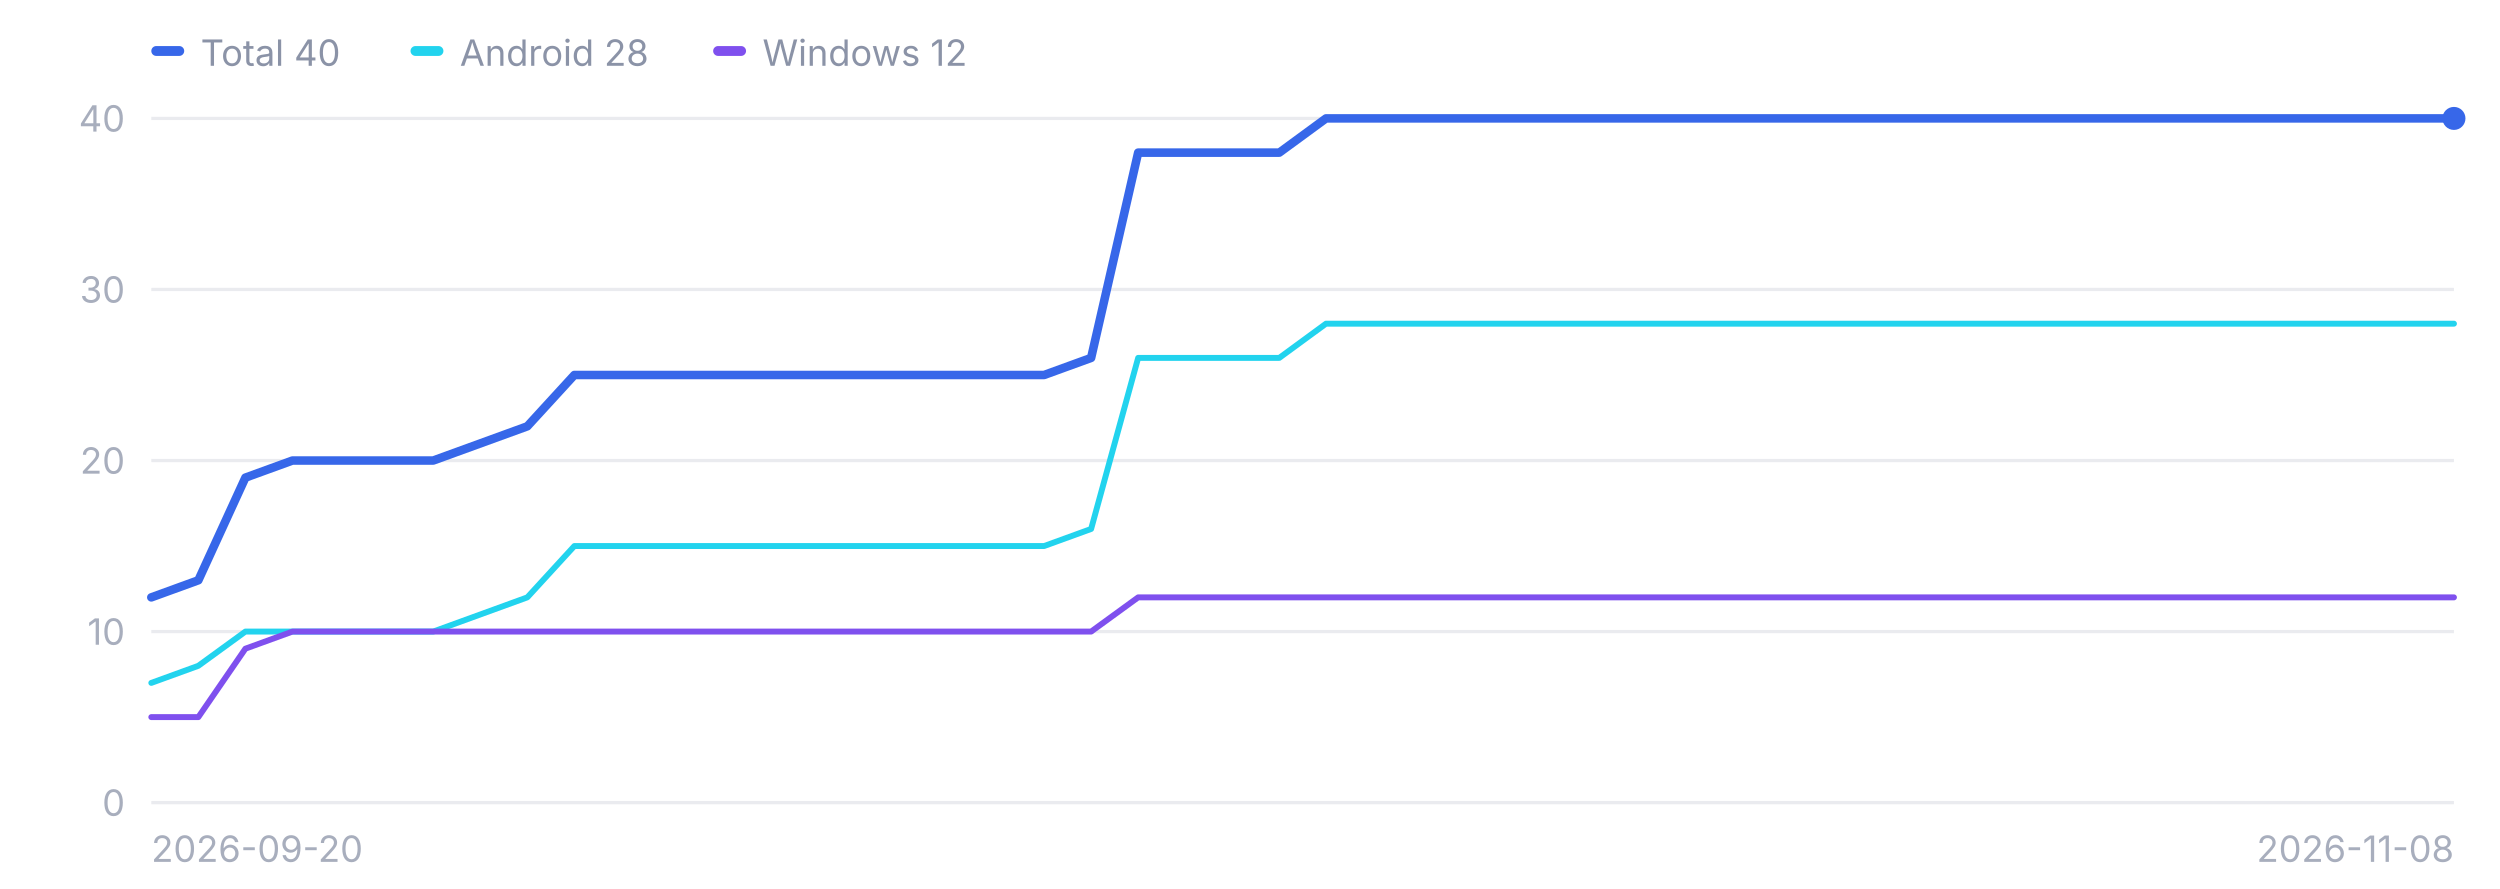
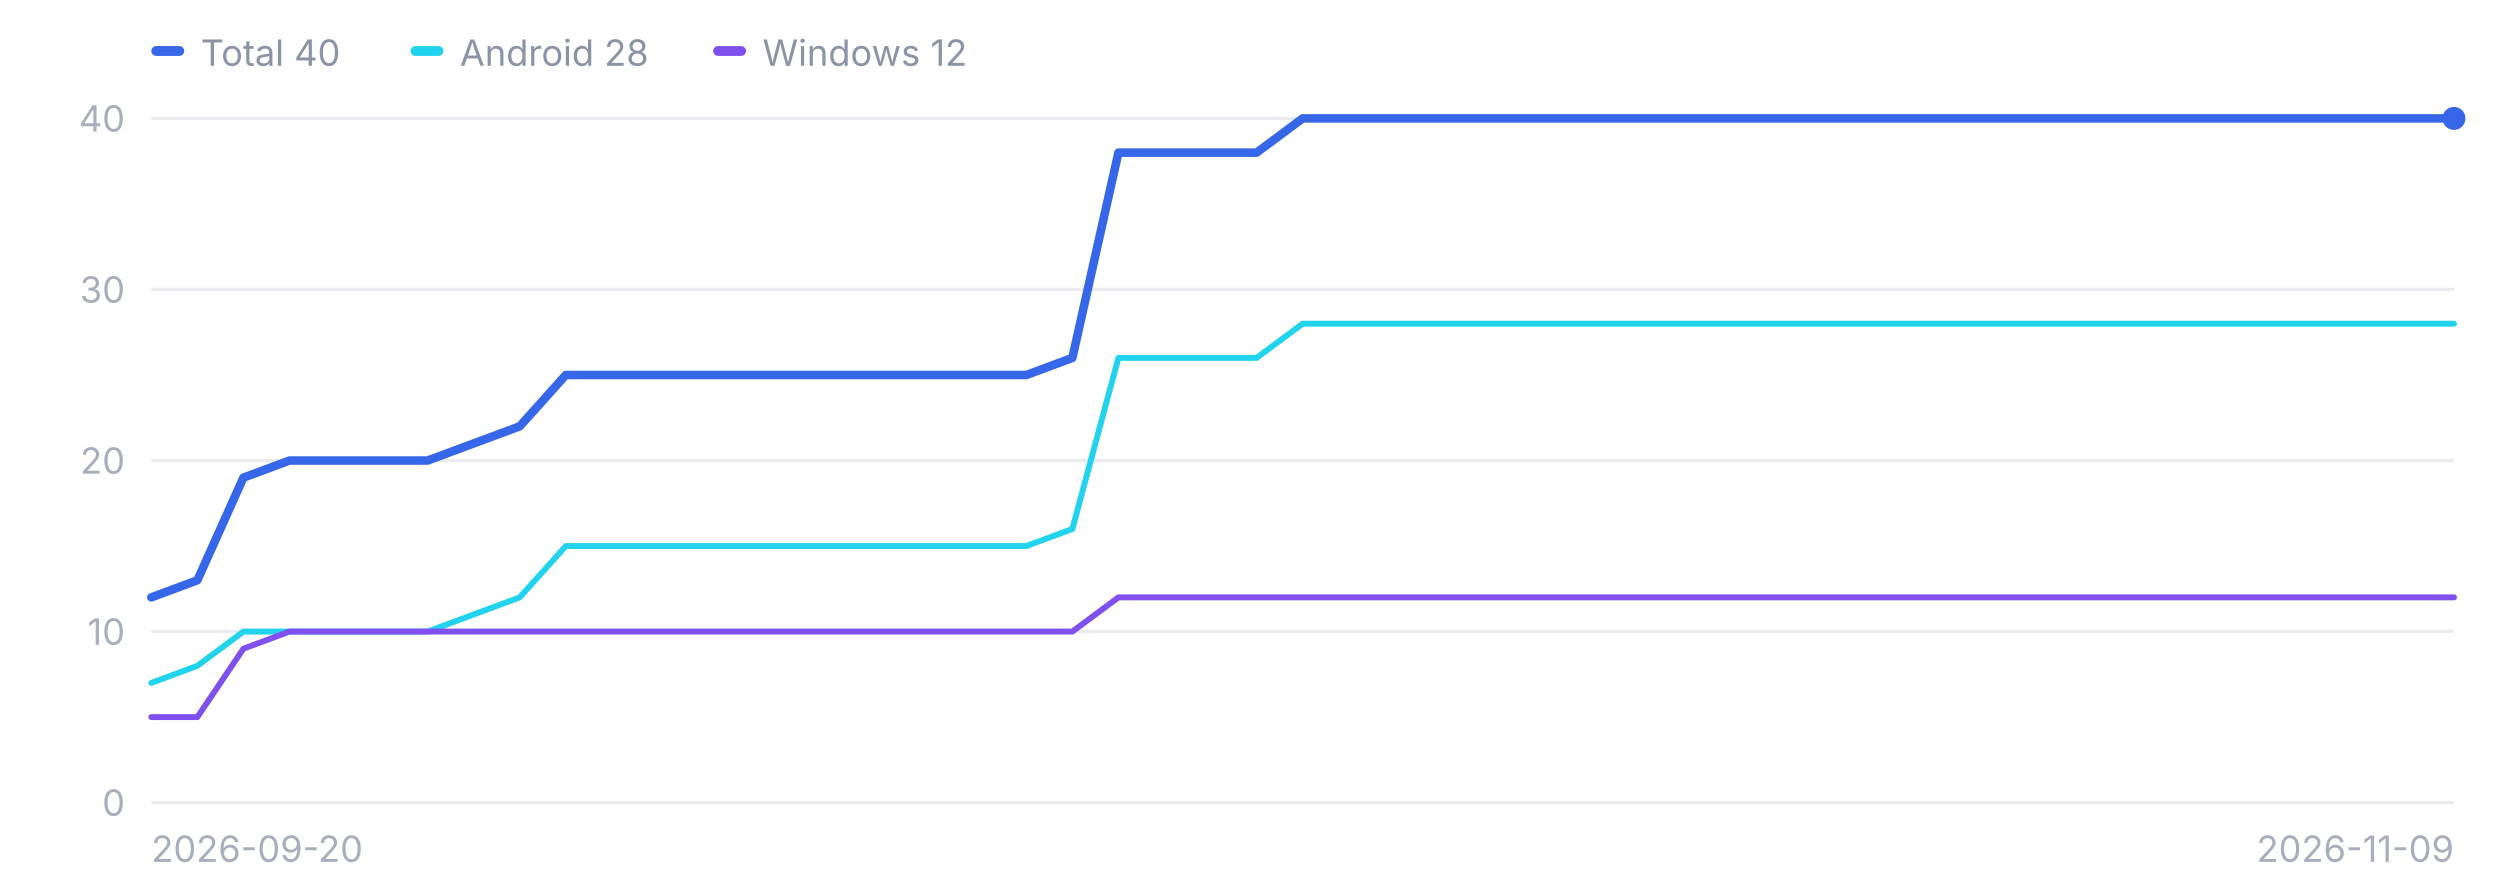
<svg xmlns="http://www.w3.org/2000/svg" width="760" height="270" viewBox="0 0 760 270" role="img" aria-label="CubePilot downloads over time. Latest total 40.">
  <style>text{font-family:system-ui,-apple-system,Segoe UI,sans-serif}</style>
  <line x1="46" y1="244.0" x2="746" y2="244.0" stroke="#8b93a7" stroke-opacity="0.18" stroke-width="1" />
  <text x="38" y="248.0" text-anchor="end" font-size="11" fill="#8b93a7" fill-opacity="0.75">0</text>
  <line x1="46" y1="192.0" x2="746" y2="192.0" stroke="#8b93a7" stroke-opacity="0.18" stroke-width="1" />
  <text x="38" y="196.0" text-anchor="end" font-size="11" fill="#8b93a7" fill-opacity="0.75">10</text>
  <line x1="46" y1="140.0" x2="746" y2="140.0" stroke="#8b93a7" stroke-opacity="0.18" stroke-width="1" />
  <text x="38" y="144.0" text-anchor="end" font-size="11" fill="#8b93a7" fill-opacity="0.75">20</text>
  <line x1="46" y1="88.0" x2="746" y2="88.0" stroke="#8b93a7" stroke-opacity="0.18" stroke-width="1" />
  <text x="38" y="92.0" text-anchor="end" font-size="11" fill="#8b93a7" fill-opacity="0.75">30</text>
  <line x1="46" y1="36.0" x2="746" y2="36.0" stroke="#8b93a7" stroke-opacity="0.18" stroke-width="1" />
  <text x="38" y="40.0" text-anchor="end" font-size="11" fill="#8b93a7" fill-opacity="0.75">40</text>
-   <polyline points="46.0,207.6 60.3,202.4 74.6,192.0 88.9,192.0 103.1,192.0 117.4,192.0 131.7,192.0 146.0,186.8 160.3,181.6 174.6,166.0 188.9,166.0 203.1,166.0 217.4,166.0 231.7,166.0 246.0,166.0 260.3,166.0 274.6,166.0 288.9,166.0 303.1,166.0 317.4,166.0 331.7,160.8 346.0,108.8 360.3,108.8 374.6,108.8 388.9,108.8 403.1,98.4 417.4,98.4 431.7,98.4 446.0,98.4 460.3,98.4 474.6,98.4 488.9,98.4 503.1,98.4 517.4,98.4 531.7,98.4 546.0,98.4 560.3,98.4 574.6,98.4 588.9,98.4 603.1,98.4 617.4,98.4 631.7,98.4 646.0,98.4 660.3,98.4 674.6,98.4 688.9,98.4 703.1,98.4 717.4,98.4 731.7,98.4 746.0,98.4" fill="none" stroke="#22D3EE" stroke-width="1.8" stroke-linejoin="round" stroke-linecap="round" />
-   <polyline points="46.0,218.0 60.3,218.0 74.6,197.2 88.9,192.0 103.1,192.0 117.4,192.0 131.7,192.0 146.0,192.0 160.3,192.0 174.6,192.0 188.9,192.0 203.1,192.0 217.4,192.0 231.7,192.0 246.0,192.0 260.3,192.0 274.6,192.0 288.9,192.0 303.1,192.0 317.4,192.0 331.7,192.0 346.0,181.6 360.3,181.6 374.6,181.6 388.9,181.6 403.1,181.6 417.4,181.6 431.7,181.6 446.0,181.6 460.3,181.6 474.6,181.6 488.9,181.6 503.1,181.6 517.4,181.6 531.7,181.6 546.0,181.6 560.3,181.6 574.6,181.6 588.9,181.6 603.1,181.6 617.4,181.6 631.7,181.6 646.0,181.6 660.3,181.6 674.6,181.6 688.9,181.6 703.1,181.6 717.4,181.6 731.7,181.6 746.0,181.6" fill="none" stroke="#7F50EE" stroke-width="1.8" stroke-linejoin="round" stroke-linecap="round" />
-   <polyline points="46.0,181.6 60.3,176.4 74.6,145.2 88.9,140.0 103.1,140.0 117.4,140.0 131.7,140.0 146.0,134.8 160.3,129.6 174.6,114.0 188.9,114.0 203.1,114.0 217.4,114.0 231.7,114.0 246.0,114.0 260.3,114.0 274.6,114.0 288.9,114.0 303.1,114.0 317.4,114.0 331.7,108.8 346.0,46.4 360.3,46.4 374.6,46.4 388.9,46.4 403.1,36.0 417.4,36.0 431.7,36.0 446.0,36.0 460.3,36.0 474.6,36.0 488.9,36.0 503.1,36.0 517.4,36.0 531.7,36.0 546.0,36.0 560.3,36.0 574.6,36.0 588.9,36.0 603.1,36.0 617.4,36.0 631.7,36.0 646.0,36.0 660.3,36.0 674.6,36.0 688.9,36.0 703.1,36.0 717.4,36.0 731.7,36.0 746.0,36.0" fill="none" stroke="#3767E9" stroke-width="2.6" stroke-linejoin="round" stroke-linecap="round" />
+   <polyline points="46.0,207.6 60.0,202.4 74.0,192.0 88.0,192.0 102.0,192.0 116.0,192.0 130.0,192.0 144.0,186.8 158.0,181.6 172.0,166.0 186.0,166.0 200.0,166.0 214.0,166.0 228.0,166.0 242.0,166.0 256.0,166.0 270.0,166.0 284.0,166.0 298.0,166.0 312.0,166.0 326.0,160.8 340.0,108.8 354.0,108.8 368.0,108.8 382.0,108.8 396.0,98.4 410.0,98.4 424.0,98.4 438.0,98.4 452.0,98.4 466.0,98.4 480.0,98.4 494.0,98.4 508.0,98.4 522.0,98.4 536.0,98.4 550.0,98.4 564.0,98.4 578.0,98.4 592.0,98.4 606.0,98.4 620.0,98.4 634.0,98.4 648.0,98.4 662.0,98.4 676.0,98.4 690.0,98.4 704.0,98.4 718.0,98.4 732.0,98.4 746.0,98.4" fill="none" stroke="#22D3EE" stroke-width="1.8" stroke-linejoin="round" stroke-linecap="round" />
+   <polyline points="46.0,218.0 60.0,218.0 74.0,197.2 88.0,192.0 102.0,192.0 116.0,192.0 130.0,192.0 144.0,192.0 158.0,192.0 172.0,192.0 186.0,192.0 200.0,192.0 214.0,192.0 228.0,192.0 242.0,192.0 256.0,192.0 270.0,192.0 284.0,192.0 298.0,192.0 312.0,192.0 326.0,192.0 340.0,181.6 354.0,181.6 368.0,181.6 382.0,181.6 396.0,181.6 410.0,181.6 424.0,181.6 438.0,181.6 452.0,181.6 466.0,181.6 480.0,181.6 494.0,181.6 508.0,181.6 522.0,181.6 536.0,181.6 550.0,181.6 564.0,181.6 578.0,181.6 592.0,181.6 606.0,181.6 620.0,181.6 634.0,181.6 648.0,181.6 662.0,181.6 676.0,181.6 690.0,181.6 704.0,181.6 718.0,181.6 732.0,181.6 746.0,181.6" fill="none" stroke="#7F50EE" stroke-width="1.8" stroke-linejoin="round" stroke-linecap="round" />
+   <polyline points="46.0,181.6 60.0,176.4 74.0,145.2 88.0,140.0 102.0,140.0 116.0,140.0 130.0,140.0 144.0,134.8 158.0,129.6 172.0,114.0 186.0,114.0 200.0,114.0 214.0,114.0 228.0,114.0 242.0,114.0 256.0,114.0 270.0,114.0 284.0,114.0 298.0,114.0 312.0,114.0 326.0,108.8 340.0,46.4 354.0,46.4 368.0,46.4 382.0,46.4 396.0,36.0 410.0,36.0 424.0,36.0 438.0,36.0 452.0,36.0 466.0,36.0 480.0,36.0 494.0,36.0 508.0,36.0 522.0,36.0 536.0,36.0 550.0,36.0 564.0,36.0 578.0,36.0 592.0,36.0 606.0,36.0 620.0,36.0 634.0,36.0 648.0,36.0 662.0,36.0 676.0,36.0 690.0,36.0 704.0,36.0 718.0,36.0 732.0,36.0 746.0,36.0" fill="none" stroke="#3767E9" stroke-width="2.6" stroke-linejoin="round" stroke-linecap="round" />
  <circle cx="746.0" cy="36.0" r="3.5" fill="#3767E9" />
  <text x="46" y="262" font-size="11" fill="#8b93a7" fill-opacity="0.75">2026-09-20</text>
-   <text x="746" y="262" text-anchor="end" font-size="11" fill="#8b93a7" fill-opacity="0.75">2026-11-08</text>
+   <text x="746" y="262" text-anchor="end" font-size="11" fill="#8b93a7" fill-opacity="0.75">2026-11-09</text>
  <rect x="46" y="14" width="10" height="3" rx="1.5" fill="#3767E9" />
  <text x="61" y="20" font-size="11" fill="#8b93a7">Total 40</text>
  <rect x="124.8" y="14" width="10" height="3" rx="1.5" fill="#22D3EE" />
  <text x="139.8" y="20" font-size="11" fill="#8b93a7">Android 28</text>
  <rect x="216.8" y="14" width="10" height="3" rx="1.5" fill="#7F50EE" />
  <text x="231.8" y="20" font-size="11" fill="#8b93a7">Windows 12</text>
</svg>
